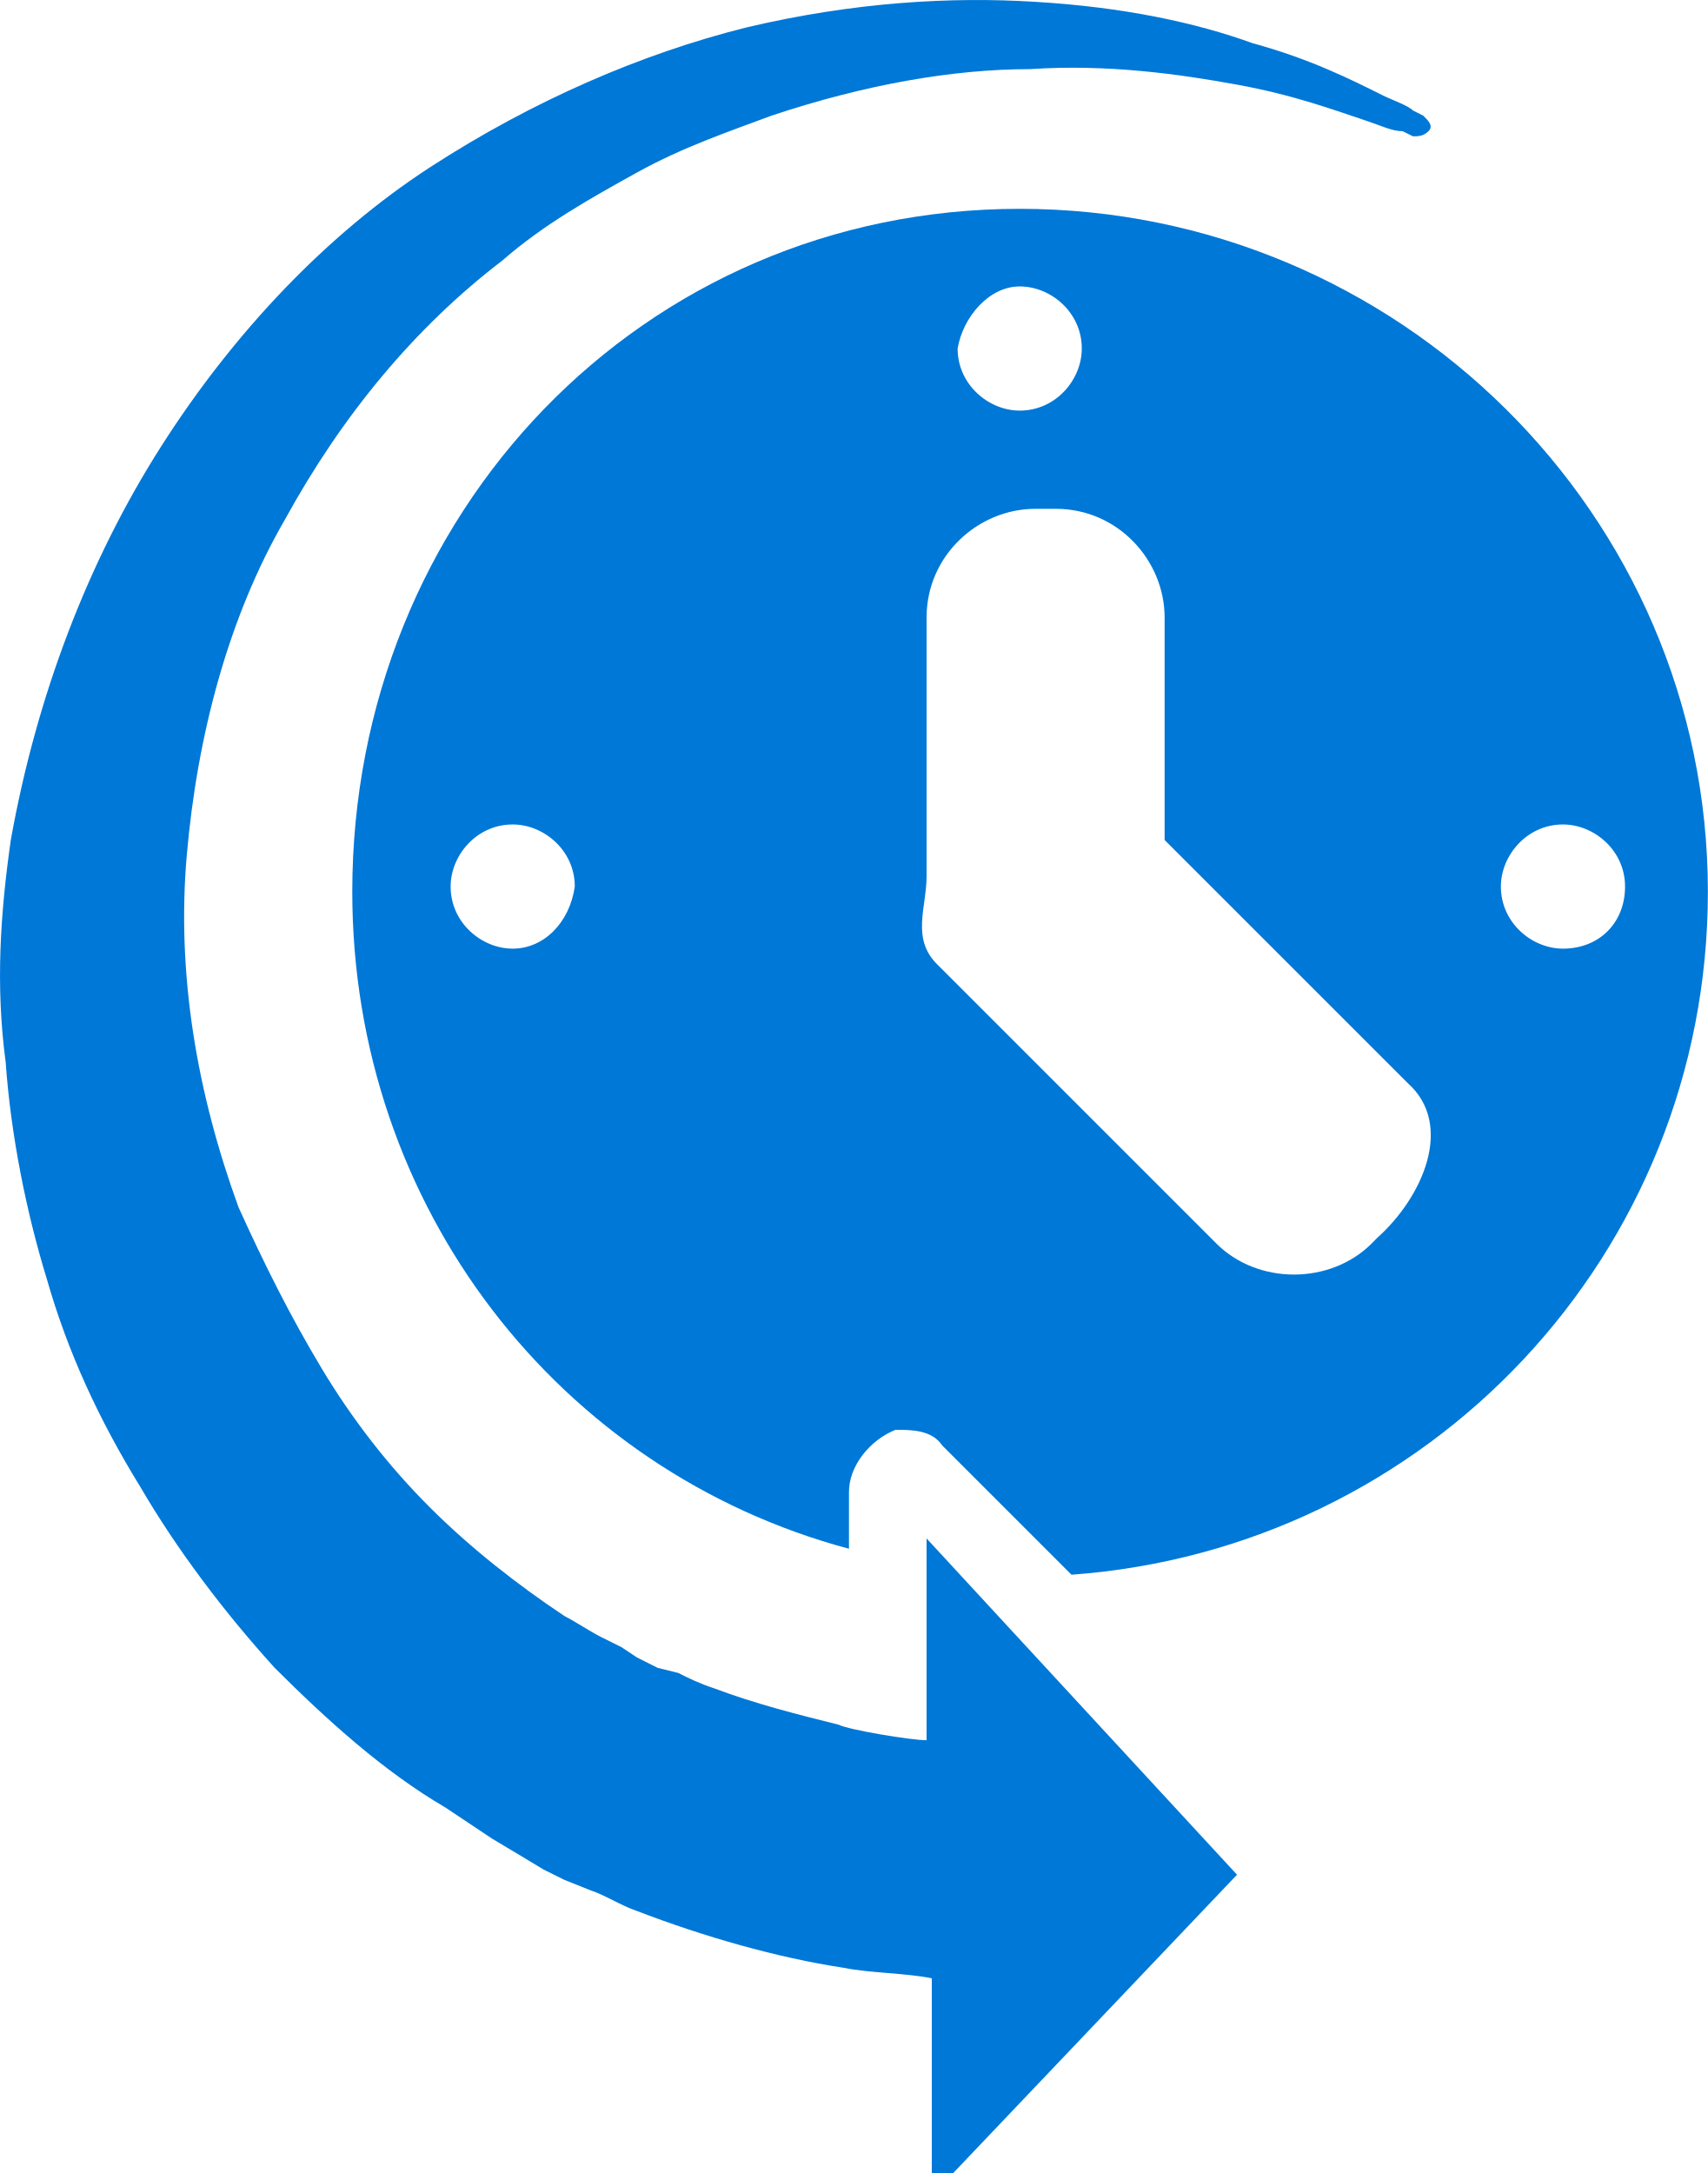
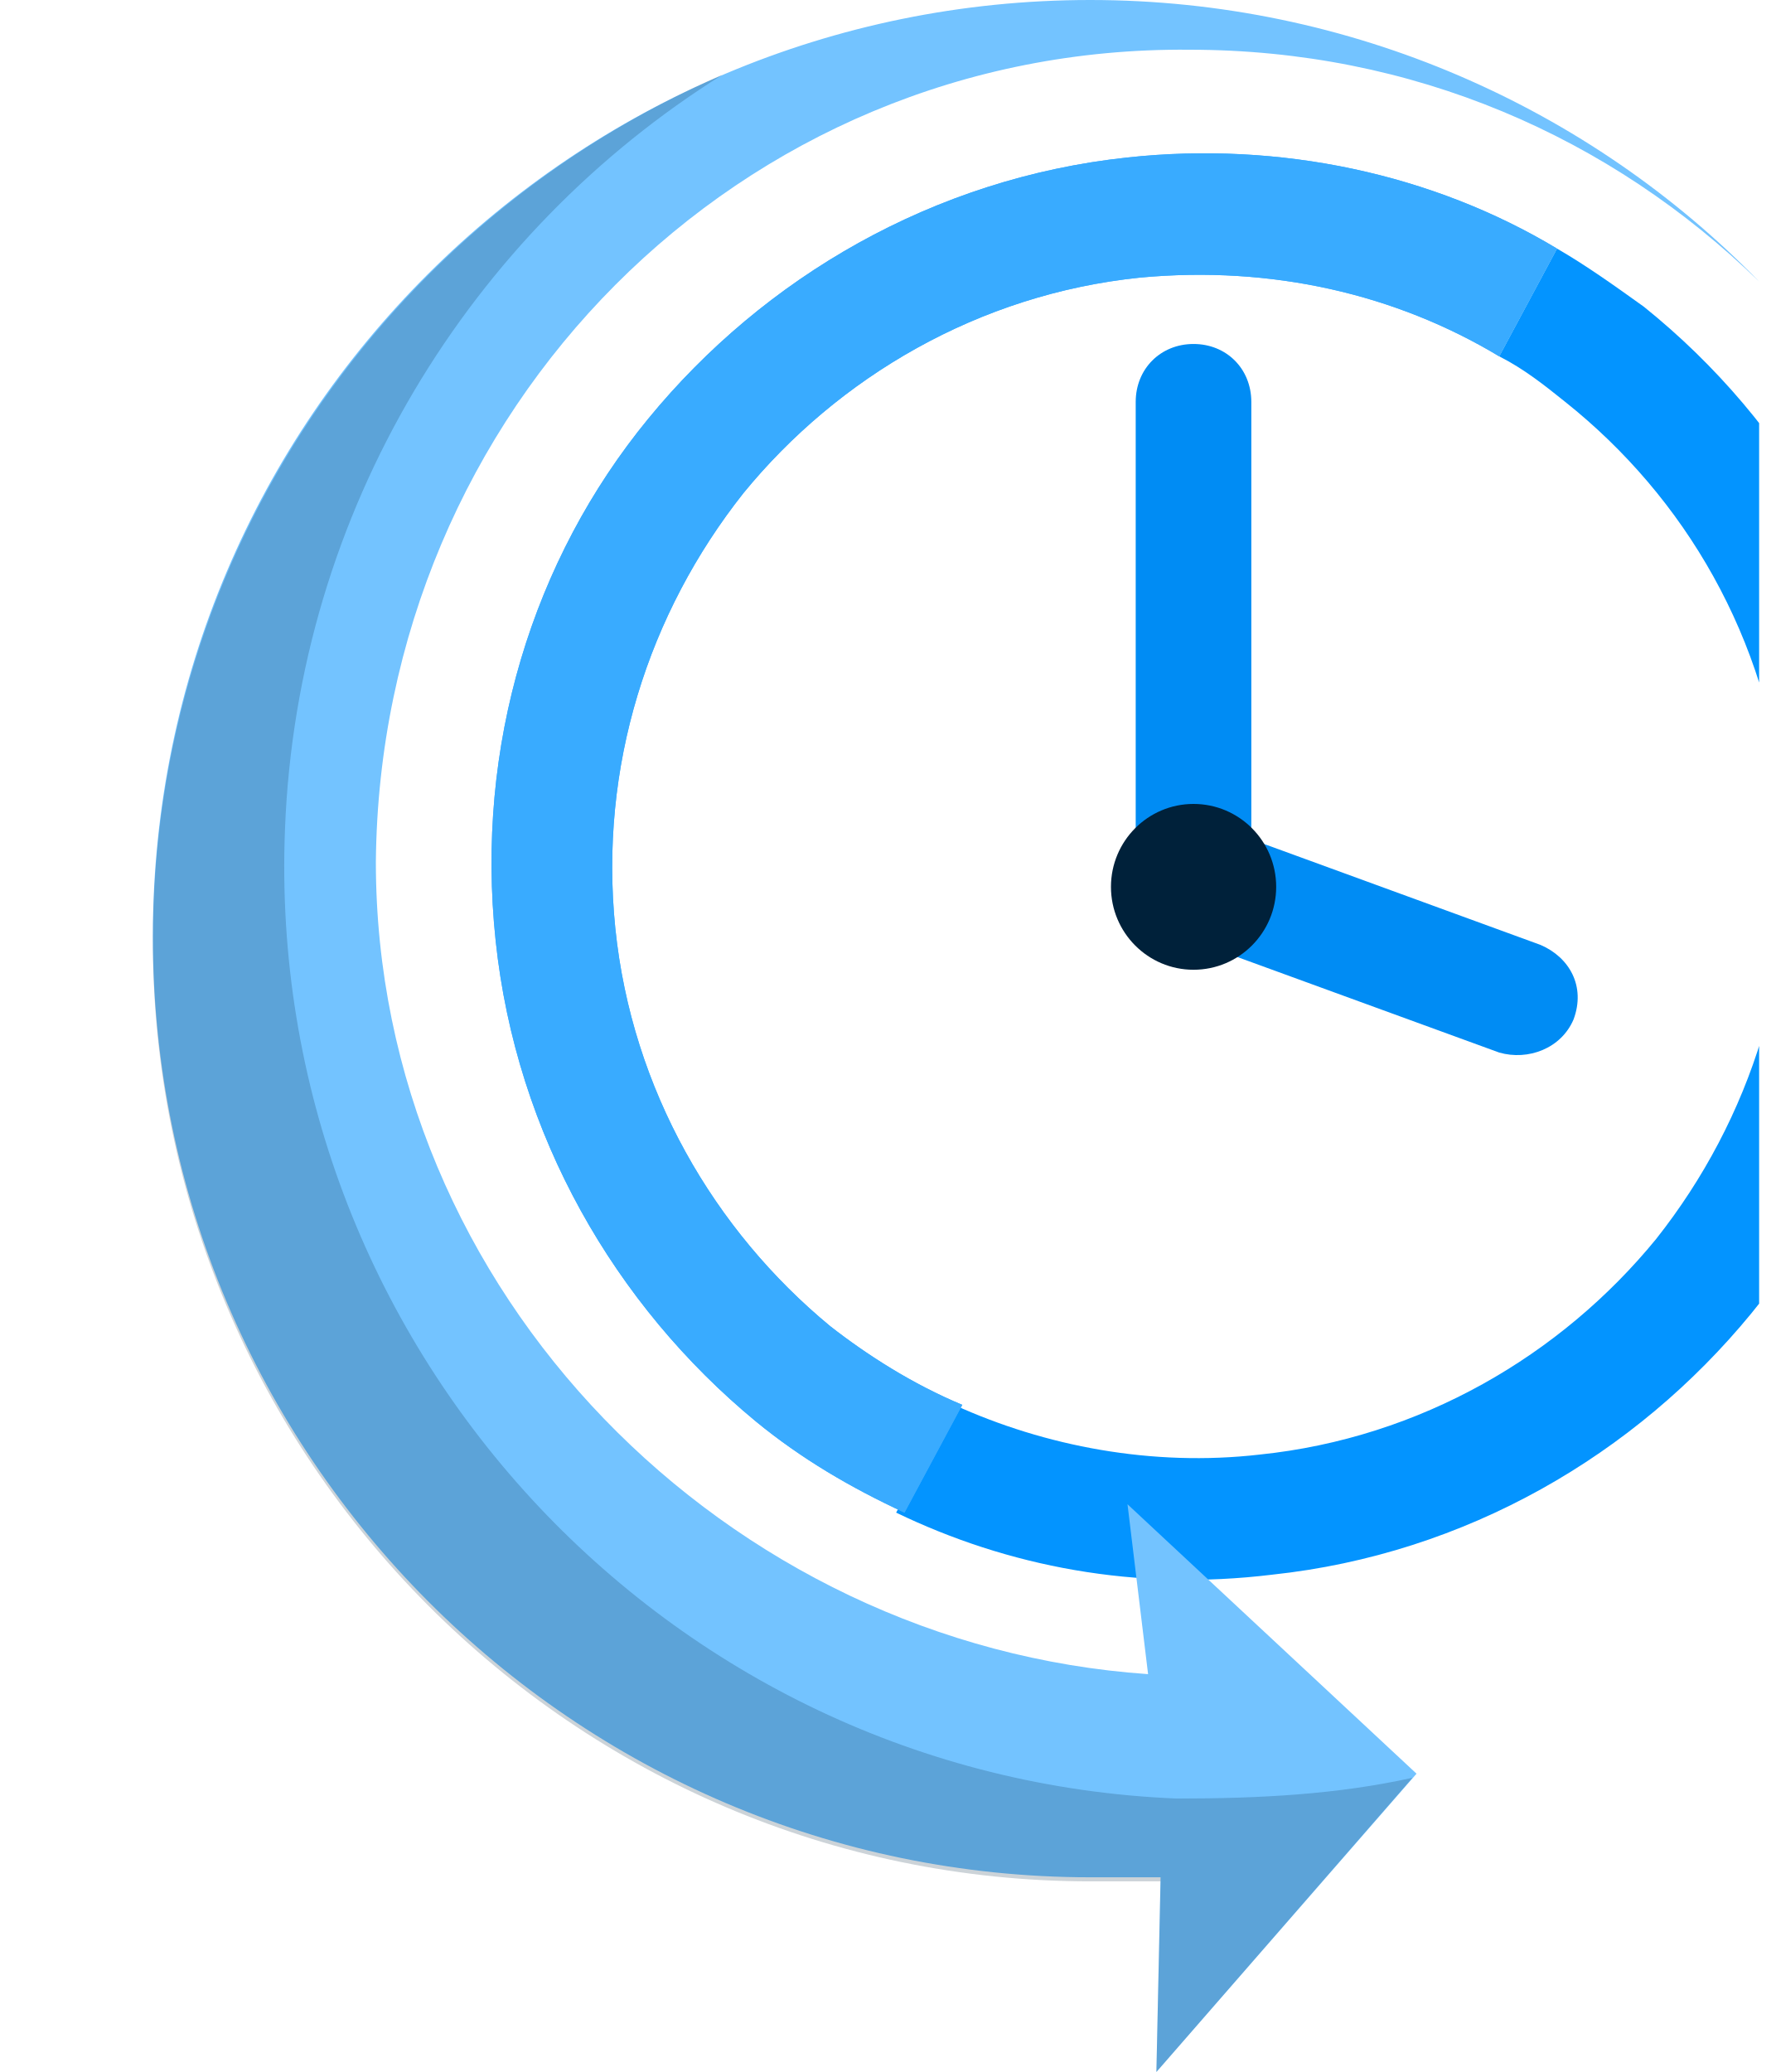
- <svg xmlns="http://www.w3.org/2000/svg" width="55pt" height="70pt" viewBox="0 0 55 70" version="1.1">
+ <svg xmlns="http://www.w3.org/2000/svg" xmlns:xlink="http://www.w3.org/1999/xlink" width="60pt" height="70pt" viewBox="0 0 60 70" version="1.1">
+   <defs>
+     <clipPath id="clip1">
+       <path d="M 20 8 L 59.434 8 L 59.434 50 L 20 50 Z M 20 8 " />
+     </clipPath>
+     <clipPath id="clip2">
+       <path d="M 30 8 L 59.434 8 L 59.434 54 L 30 54 Z M 30 8 " />
+     </clipPath>
+     <clipPath id="clip3">
+       <path d="M 5 0 L 59.434 0 L 59.434 70 L 5 70 Z M 5 0 " />
+     </clipPath>
+     <clipPath id="clip4">
+       <path d="M 0 0 L 59.434 0 L 59.434 70 L 0 70 Z M 0 0 " />
+     </clipPath>
+     <filter id="alpha" filterUnits="objectBoundingBox" x="0%" y="0%" width="100%" height="100%">
+       <feColorMatrix type="matrix" in="SourceGraphic" values="0 0 0 0 1 0 0 0 0 1 0 0 0 0 1 0 0 0 1 0" />
+     </filter>
+     <mask id="mask0">
+       <g filter="url(#alpha)">
+         <rect x="0" y="0" width="60" height="70" style="fill:rgb(0,0,0);fill-opacity:0.2;stroke:none;" />
+       </g>
+     </mask>
+     <clipPath id="clip5">
+       <rect x="0" y="0" width="60" height="70" />
+     </clipPath>
+     <g id="surface5" clip-path="url(#clip5)">
+       <path style=" stroke:none;fill-rule:nonzero;fill:rgb(0,33,58);fill-opacity:1;" d="M 39.766 60.762 C 22.465 60.059 8.93 45.359 9.629 28 C 10.047 17.219 15.906 7.84 24.418 2.52 C 13.117 7.422 5.164 18.621 5.164 31.781 C 5.164 49.281 19.395 63.559 36.836 63.559 C 37.535 63.559 38.512 63.559 39.211 63.559 L 39.07 70 L 47.723 60.059 C 45.211 60.621 42.559 60.762 39.766 60.762 Z M 39.766 60.762 " />
+     </g>
+   </defs>
  <g id="surface1">
-     <path style=" stroke:none;fill-rule:nonzero;fill:rgb(0%,47.059%,84.314%);fill-opacity:1;" d="M 29.848 49.559 L 29.848 56.059 C 29.348 56.059 27.348 55.727 27.016 55.559 C 25.684 55.227 24.348 54.891 23.016 54.391 C 22.516 54.227 22.184 54.059 21.848 53.891 L 21.184 53.727 L 20.516 53.391 L 20.016 53.059 L 19.348 52.727 C 19.016 52.559 18.516 52.227 18.184 52.059 C 16.684 51.059 15.184 49.891 13.848 48.559 C 12.516 47.227 11.348 45.727 10.348 44.059 C 9.348 42.391 8.516 40.727 7.684 38.891 C 6.348 35.227 5.684 31.391 6.016 27.559 C 6.348 23.727 7.348 19.891 9.184 16.727 C 11.016 13.391 13.348 10.559 16.184 8.391 C 17.516 7.227 19.016 6.391 20.516 5.559 C 22.016 4.727 23.516 4.227 24.848 3.727 C 27.848 2.727 30.684 2.227 33.184 2.227 C 35.684 2.059 38.016 2.391 39.848 2.727 C 41.684 3.059 43.016 3.559 44.016 3.891 C 44.516 4.059 44.848 4.227 45.184 4.227 L 45.516 4.391 C 45.684 4.391 45.848 4.391 46.016 4.227 C 46.184 4.059 46.016 3.891 45.848 3.727 L 45.516 3.559 C 45.348 3.391 44.848 3.227 44.516 3.059 C 43.516 2.559 42.184 1.891 40.348 1.391 C 38.516 0.727 36.184 0.227 33.348 0.059 C 30.684 -0.109 27.516 0.059 24.016 0.891 C 20.684 1.727 17.184 3.227 13.848 5.391 C 10.516 7.559 7.516 10.727 5.184 14.391 C 2.848 18.059 1.184 22.391 0.348 27.059 C 0.016 29.391 -0.152 31.727 0.184 34.227 C 0.348 36.559 0.848 39.059 1.516 41.227 C 2.184 43.559 3.184 45.727 4.516 47.891 C 5.684 49.891 7.184 51.891 8.848 53.727 C 10.516 55.391 12.348 57.059 14.348 58.227 C 14.848 58.559 15.348 58.891 15.848 59.227 L 16.684 59.727 L 17.516 60.227 L 18.184 60.559 L 19.016 60.891 C 19.516 61.059 20.016 61.391 20.516 61.559 C 22.684 62.391 25.016 63.059 27.184 63.391 C 28.016 63.559 29.184 63.559 30.016 63.727 L 30.016 70.727 L 39.848 60.391 Z M 29.848 49.559 " />
-     <path style=" stroke:none;fill-rule:nonzero;fill:rgb(0%,47.059%,84.314%);fill-opacity:1;" d="M 32.848 6.727 C 20.684 6.727 11.348 16.559 11.348 28.727 C 11.348 38.891 18.016 47.391 27.348 49.891 L 27.348 48.059 C 27.348 47.227 28.016 46.391 28.848 46.059 C 29.184 45.891 28.516 46.059 28.848 46.059 C 29.348 46.059 30.016 46.059 30.348 46.559 L 34.516 50.727 C 46.016 49.891 55.016 40.391 55.016 28.727 C 55.016 16.559 45.016 6.727 32.848 6.727 Z M 16.516 30.559 C 15.516 30.559 14.516 29.727 14.516 28.559 C 14.516 27.559 15.348 26.559 16.516 26.559 C 17.516 26.559 18.516 27.391 18.516 28.559 C 18.348 29.727 17.516 30.559 16.516 30.559 Z M 32.848 9.227 C 33.848 9.227 34.848 10.059 34.848 11.227 C 34.848 12.227 34.016 13.227 32.848 13.227 C 31.848 13.227 30.848 12.391 30.848 11.227 C 31.016 10.227 31.848 9.227 32.848 9.227 Z M 44.348 39.891 L 44.184 40.059 C 42.848 41.391 40.516 41.391 39.184 40.059 L 30.184 31.059 C 29.348 30.227 29.848 29.227 29.848 28.227 L 29.848 19.891 C 29.848 17.891 31.516 16.391 33.348 16.391 L 34.016 16.391 C 36.016 16.391 37.516 18.059 37.516 19.891 L 37.516 27.059 L 45.348 34.891 C 46.848 36.227 45.848 38.559 44.348 39.891 Z M 50.348 30.559 C 49.348 30.559 48.348 29.727 48.348 28.559 C 48.348 27.559 49.184 26.559 50.348 26.559 C 51.348 26.559 52.348 27.391 52.348 28.559 C 52.348 29.727 51.516 30.559 50.348 30.559 Z M 50.348 30.559 " />
+     <g clip-path="url(#clip1)" clip-rule="nonzero">
+       <path style=" stroke:none;fill-rule:nonzero;fill:rgb(255,255,255);fill-opacity:1;" d="M 38.93 8.68 C 33.348 9.238 28.465 12.039 25.117 16.238 C 21.766 20.301 20.094 25.621 20.652 31.359 C 21.211 36.961 24 41.859 28.188 45.219 C 32.234 48.578 37.535 50.262 43.254 49.699 C 48.836 49.141 53.723 46.34 57.07 42.141 C 60.418 38.078 62.094 32.762 61.535 27.02 C 60.977 21.281 58.047 16.379 53.859 13.02 C 50.371 10.219 45.906 8.539 41.164 8.539 C 40.324 8.68 39.629 8.68 38.93 8.68 " />
+     </g>
+     <g clip-path="url(#clip2)" clip-rule="nonzero">
+       <path style=" stroke:none;fill-rule:nonzero;fill:rgb(3,148,255);fill-opacity:1;" d="M 64.465 26.738 C 63.766 20.02 60.418 14.281 55.535 10.359 C 54.559 9.66 53.582 8.961 52.605 8.398 L 50.652 12.039 C 51.488 12.461 52.188 13.02 52.883 13.578 C 56.93 16.801 59.723 21.559 60.277 27.16 C 60.836 32.621 59.164 37.801 55.953 41.859 C 52.746 45.781 48 48.578 42.559 49.141 C 38.93 49.559 35.301 48.859 32.234 47.461 L 30.277 51.102 C 34.047 52.922 38.371 53.762 42.977 53.199 C 49.535 52.5 55.254 49.141 59.164 44.379 C 63.07 39.621 65.164 33.32 64.465 26.738 " />
+     </g>
+     <path style=" stroke:none;fill-rule:nonzero;fill:rgb(65,174,255);fill-opacity:1;" d="M 28.047 44.801 C 24.141 41.578 21.348 36.82 20.789 31.359 C 20.234 25.898 21.906 20.719 25.117 16.66 C 28.324 12.738 33.07 9.941 38.512 9.379 C 42.977 8.961 47.164 9.941 50.652 12.039 L 52.605 8.398 C 48.418 5.879 43.254 4.762 38.094 5.32 C 31.535 6.02 25.812 9.379 21.906 14.141 C 18 18.898 16.047 25.199 16.746 31.781 C 17.441 38.359 20.789 44.102 25.535 48.02 C 27.07 49.281 28.746 50.262 30.559 51.102 L 32.512 47.461 C 30.836 46.762 29.301 45.781 28.047 44.801 " />
+     <path style=" stroke:none;fill-rule:nonzero;fill:rgb(57,171,255);fill-opacity:1;" d="M 28.047 44.801 C 24.141 41.578 21.348 36.82 20.789 31.359 C 20.234 25.898 21.906 20.719 25.117 16.66 C 28.324 12.738 33.07 9.941 38.512 9.379 C 42.977 8.961 47.164 9.941 50.652 12.039 L 52.605 8.398 C 48.418 5.879 43.254 4.762 38.094 5.32 C 31.535 6.02 25.812 9.379 21.906 14.141 C 18 18.898 16.047 25.199 16.746 31.781 C 17.441 38.359 20.789 44.102 25.535 48.02 C 27.07 49.281 28.746 50.262 30.559 51.102 L 32.512 47.461 C 30.836 46.762 29.301 45.781 28.047 44.801 " />
+     <path style=" stroke:none;fill-rule:nonzero;fill:rgb(0,140,244);fill-opacity:1;" d="M 50.652 35.559 L 41.441 32.199 C 40.465 31.781 39.906 30.801 40.324 29.68 C 40.746 28.699 41.723 28.141 42.836 28.559 L 52.047 31.922 C 53.023 32.34 53.582 33.32 53.164 34.441 C 52.746 35.422 51.629 35.84 50.652 35.559 Z M 50.652 35.559 " />
+     <path style=" stroke:none;fill-rule:nonzero;fill:rgb(0,140,244);fill-opacity:1;" d="M 40.324 31.922 C 39.211 31.922 38.371 31.078 38.371 29.961 L 38.371 13.578 C 38.371 12.461 39.211 11.621 40.324 11.621 C 41.441 11.621 42.277 12.461 42.277 13.578 L 42.277 29.961 C 42.277 31.078 41.441 31.922 40.324 31.922 Z M 40.324 31.922 " />
+     <path style=" stroke:none;fill-rule:nonzero;fill:rgb(0,33,58);fill-opacity:1;" d="M 43.117 29.961 C 43.117 31.508 41.867 32.762 40.324 32.762 C 38.785 32.762 37.535 31.508 37.535 29.961 C 37.535 28.414 38.785 27.16 40.324 27.16 C 41.867 27.16 43.117 28.414 43.117 29.961 Z M 43.117 29.961 " />
+     <g clip-path="url(#clip3)" clip-rule="nonzero">
+       <path style=" stroke:none;fill-rule:nonzero;fill:rgb(115,195,255);fill-opacity:1;" d="M 38.094 50.82 L 47.859 59.922 L 39.07 70 L 39.211 63.422 C 38.512 63.422 37.535 63.422 36.836 63.422 C 19.395 63.422 5.164 49.141 5.164 31.641 C 5.164 14.141 19.395 0 36.836 0 C 45.629 0 53.723 3.641 59.441 9.52 C 54.418 4.621 47.723 1.68 40.188 1.68 C 24.977 1.539 12.836 13.859 12.699 29.121 C 12.699 43.68 24.559 55.578 38.789 56.559 Z M 38.094 50.82 " />
+     </g>
+     <g clip-path="url(#clip4)" clip-rule="nonzero">
+       <use xlink:href="#surface5" mask="url(#mask0)" />
+     </g>
  </g>
</svg>
